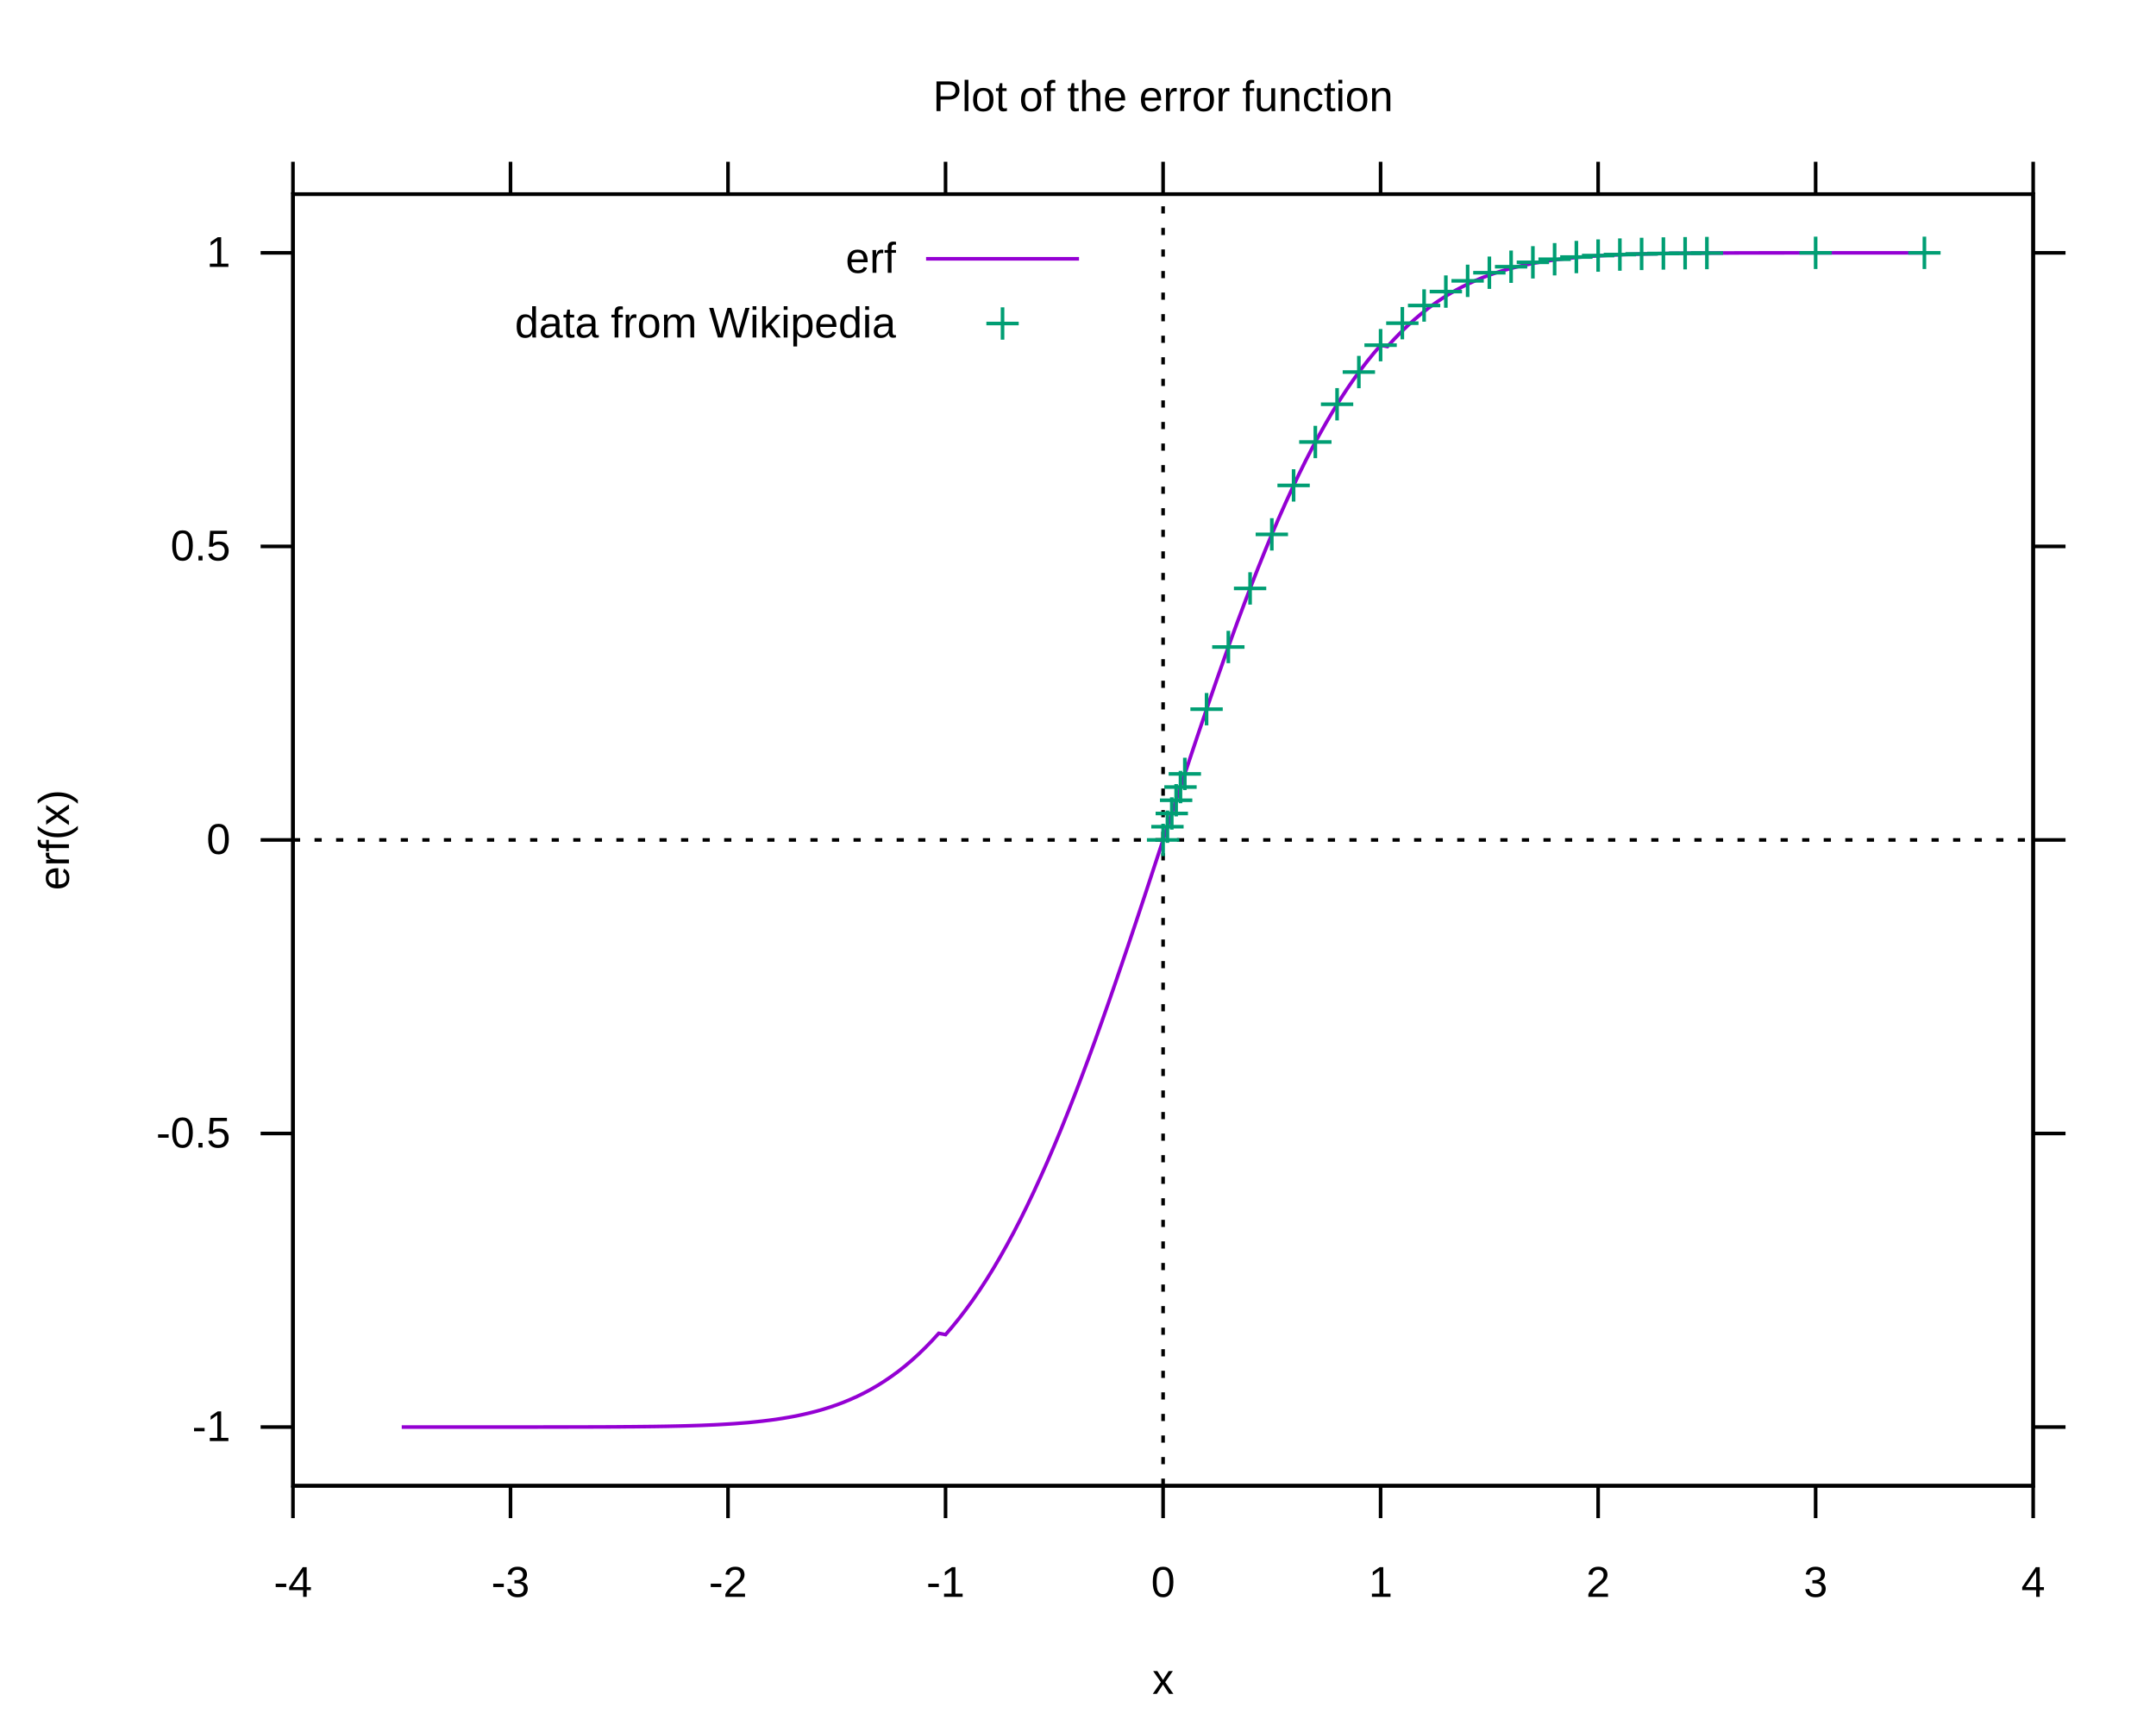
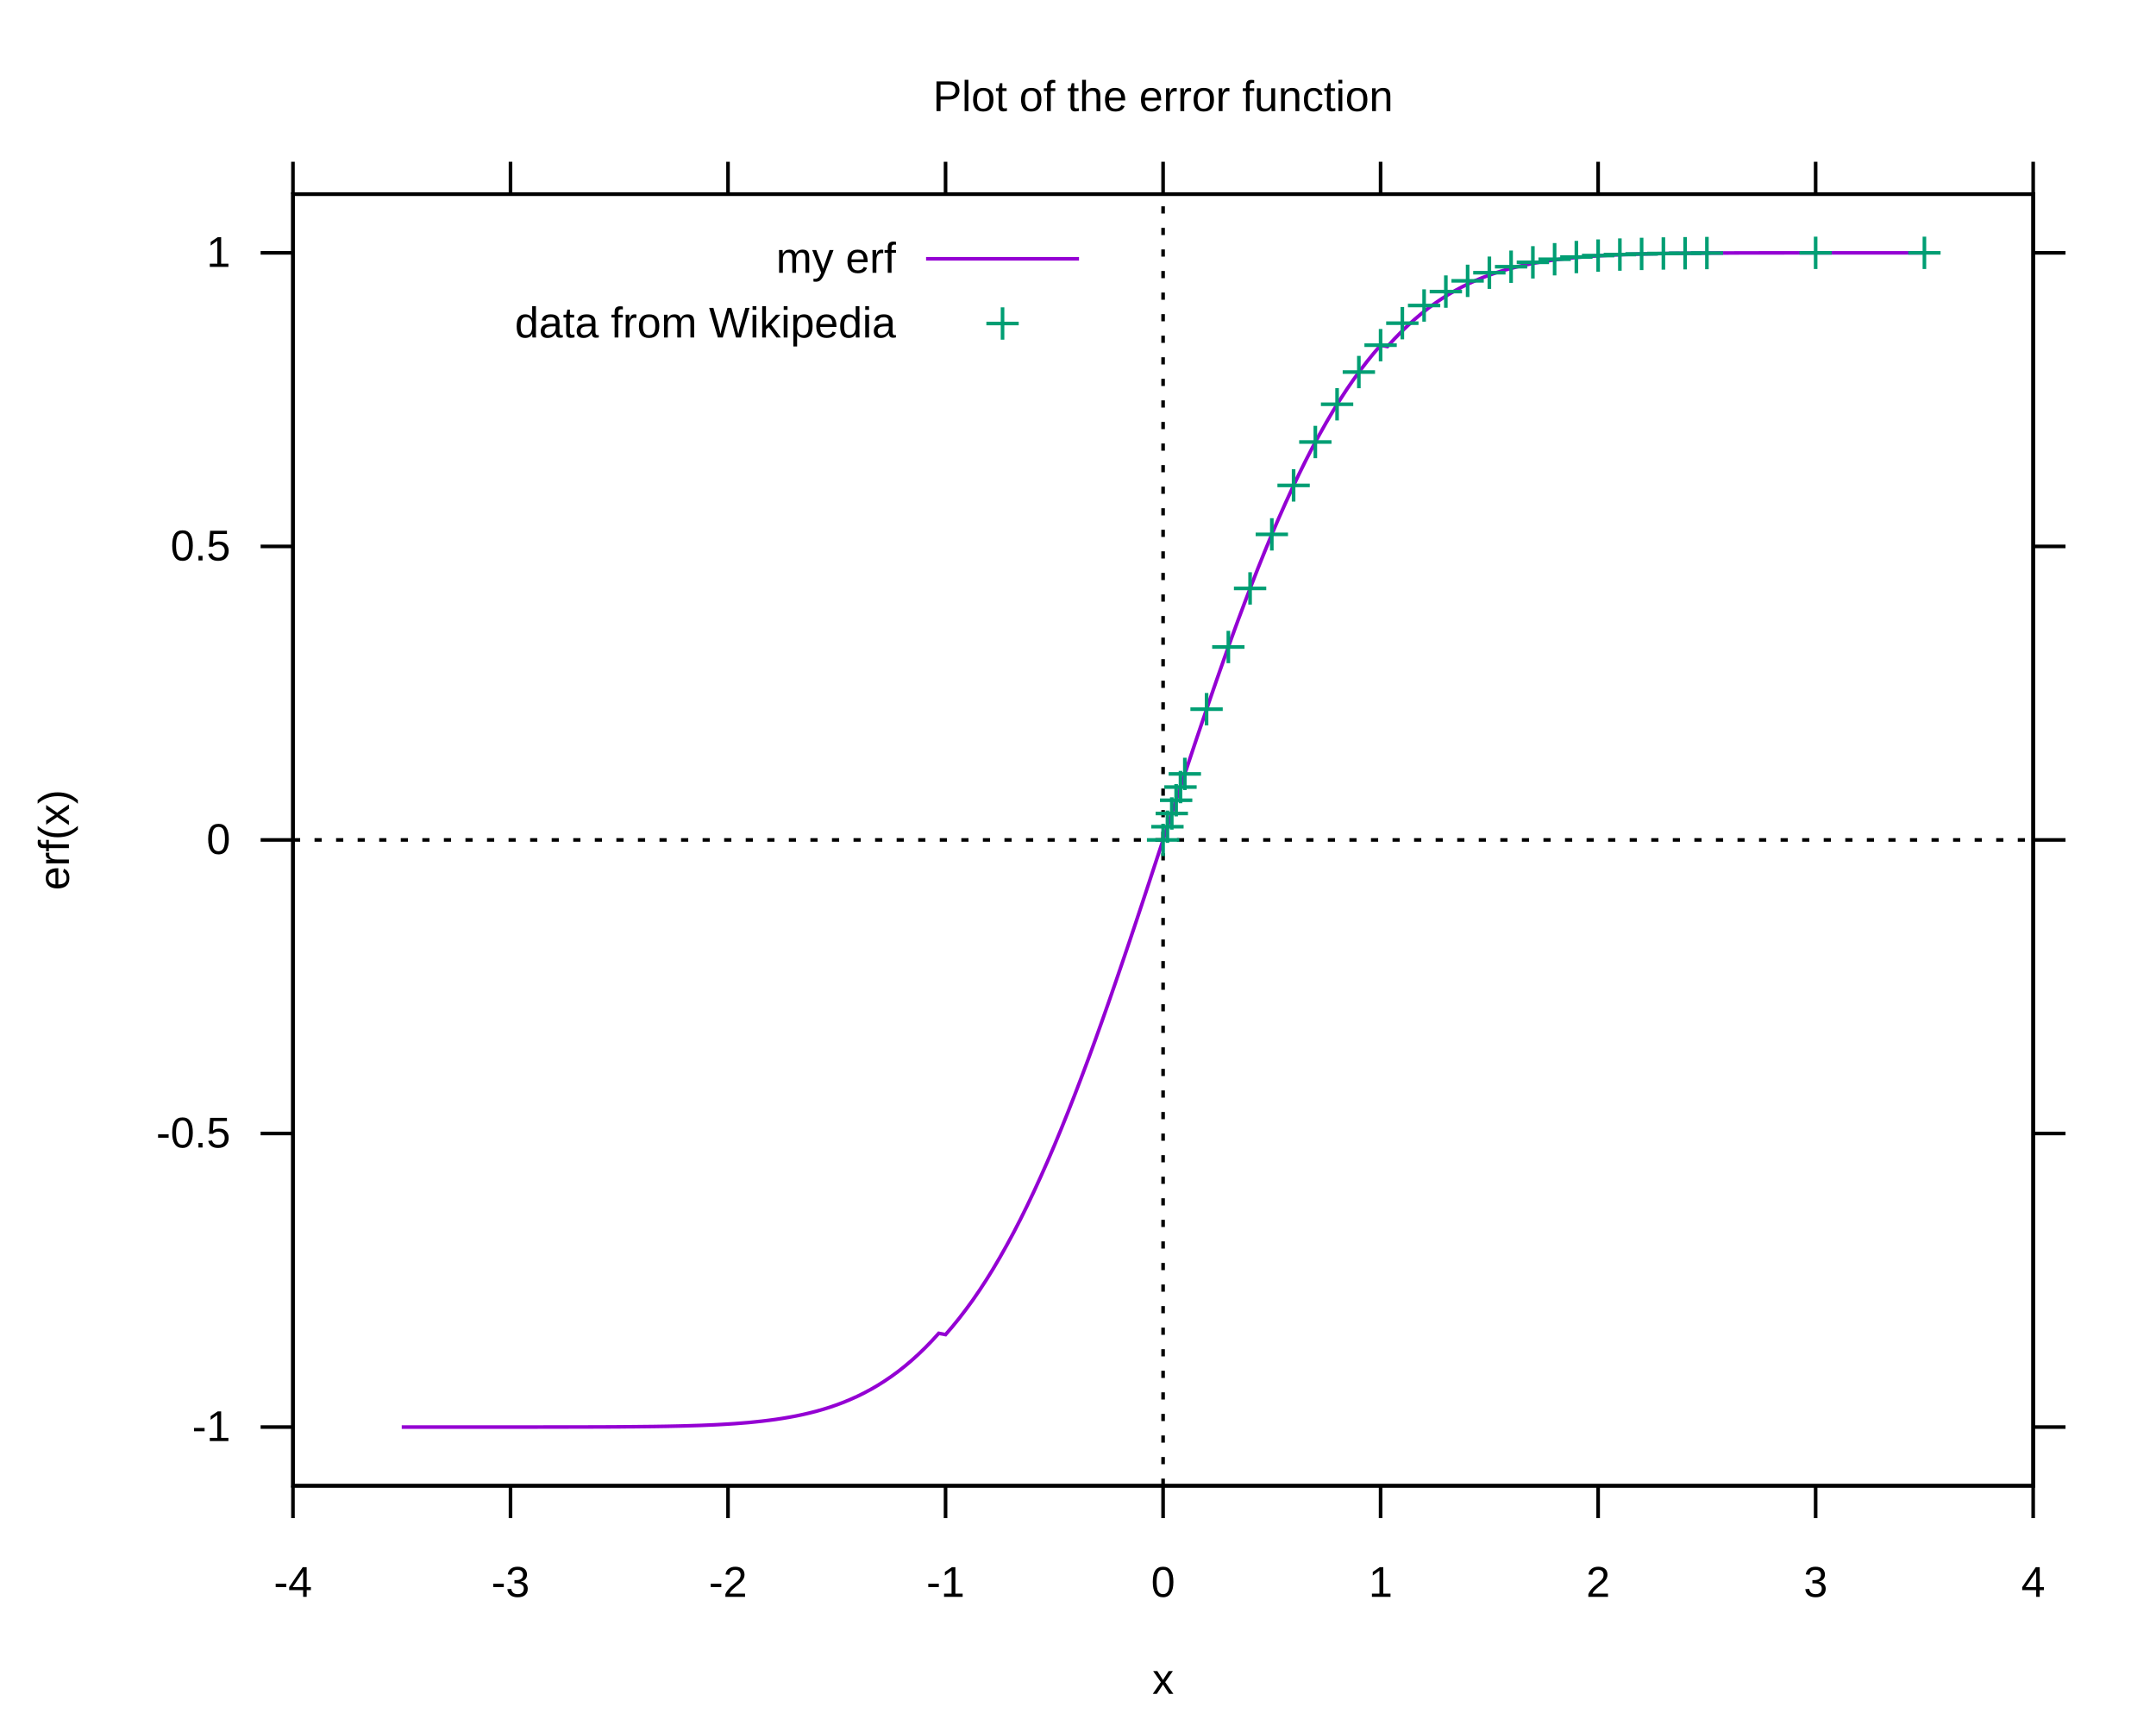
<svg xmlns="http://www.w3.org/2000/svg" xmlns:xlink="http://www.w3.org/1999/xlink" width="600" height="480" viewBox="0 0 600 480">
  <g id="gnuplot_canvas">
    <rect x="0" y="0" width="600" height="480" fill="none" />
    <defs>
      <circle id="gpDot" r="0.5" stroke-width="0.5" stroke="currentColor" />
      <path id="gpPt0" stroke-width="0.222" stroke="currentColor" d="M-1,0 h2 M0,-1 v2" />
      <path id="gpPt1" stroke-width="0.222" stroke="currentColor" d="M-1,-1 L1,1 M1,-1 L-1,1" />
      <path id="gpPt2" stroke-width="0.222" stroke="currentColor" d="M-1,0 L1,0 M0,-1 L0,1 M-1,-1 L1,1 M-1,1 L1,-1" />
      <rect id="gpPt3" stroke-width="0.222" stroke="currentColor" x="-1" y="-1" width="2" height="2" />
      <rect id="gpPt4" stroke-width="0.222" stroke="currentColor" fill="currentColor" x="-1" y="-1" width="2" height="2" />
      <circle id="gpPt5" stroke-width="0.222" stroke="currentColor" cx="0" cy="0" r="1" />
      <use xlink:href="#gpPt5" id="gpPt6" fill="currentColor" stroke="none" />
      <path id="gpPt7" stroke-width="0.222" stroke="currentColor" d="M0,-1.33 L-1.33,0.67 L1.33,0.67 z" />
      <use xlink:href="#gpPt7" id="gpPt8" fill="currentColor" stroke="none" />
      <use xlink:href="#gpPt7" id="gpPt9" stroke="currentColor" transform="rotate(180)" />
      <use xlink:href="#gpPt9" id="gpPt10" fill="currentColor" stroke="none" />
      <use xlink:href="#gpPt3" id="gpPt11" stroke="currentColor" transform="rotate(45)" />
      <use xlink:href="#gpPt11" id="gpPt12" fill="currentColor" stroke="none" />
      <path id="gpPt13" stroke-width="0.222" stroke="currentColor" d="M0,1.330 L1.265,0.411 L0.782,-1.067 L-0.782,-1.076 L-1.265,0.411 z" />
      <use xlink:href="#gpPt13" id="gpPt14" fill="currentColor" stroke="none" />
      <filter id="textbox" filterUnits="objectBoundingBox" x="0" y="0" height="1" width="1">
        <feFlood flood-color="white" flood-opacity="1" result="bgnd" />
        <feComposite in="SourceGraphic" in2="bgnd" operator="atop" />
      </filter>
      <filter id="greybox" filterUnits="objectBoundingBox" x="0" y="0" height="1" width="1">
        <feFlood flood-color="lightgrey" flood-opacity="1" result="grey" />
        <feComposite in="SourceGraphic" in2="grey" operator="atop" />
      </filter>
    </defs>
    <g fill="none" color="white" stroke="currentColor" stroke-width="1.00" stroke-linecap="butt" stroke-linejoin="miter">
</g>
    <g fill="none" color="black" stroke="currentColor" stroke-width="1.00" stroke-linecap="butt" stroke-linejoin="miter">
      <path stroke="black" d="M81.53,397.06 L72.53,397.06 M565.82,397.06 L574.82,397.06  " />
      <g transform="translate(64.14,400.96)" stroke="none" fill="black" font-family="Arial" font-size="12.00" text-anchor="end">
        <text>
          <tspan font-family="Arial">-1</tspan>
        </text>
      </g>
    </g>
    <g fill="none" color="black" stroke="currentColor" stroke-width="1.00" stroke-linecap="butt" stroke-linejoin="miter">
      <path stroke="black" d="M81.53,315.38 L72.53,315.38 M565.82,315.38 L574.82,315.38  " />
      <g transform="translate(64.14,319.28)" stroke="none" fill="black" font-family="Arial" font-size="12.00" text-anchor="end">
        <text>
          <tspan font-family="Arial">-0.5</tspan>
        </text>
      </g>
    </g>
    <g fill="none" color="black" stroke="currentColor" stroke-width="1.00" stroke-linecap="butt" stroke-linejoin="miter">
      <path stroke="black" d="M81.53,233.70 L72.53,233.70 M565.82,233.70 L574.82,233.70  " />
      <g transform="translate(64.14,237.60)" stroke="none" fill="black" font-family="Arial" font-size="12.00" text-anchor="end">
        <text>
          <tspan font-family="Arial"> 0</tspan>
        </text>
      </g>
    </g>
    <g fill="none" color="black" stroke="currentColor" stroke-width="1.00" stroke-linecap="butt" stroke-linejoin="miter">
      <path stroke="black" d="M81.53,152.03 L72.53,152.03 M565.82,152.03 L574.82,152.03  " />
      <g transform="translate(64.14,155.93)" stroke="none" fill="black" font-family="Arial" font-size="12.00" text-anchor="end">
        <text>
          <tspan font-family="Arial"> 0.5</tspan>
        </text>
      </g>
    </g>
    <g fill="none" color="black" stroke="currentColor" stroke-width="1.00" stroke-linecap="butt" stroke-linejoin="miter">
      <path stroke="black" d="M81.53,70.35 L72.53,70.35 M565.82,70.35 L574.82,70.35  " />
      <g transform="translate(64.14,74.25)" stroke="none" fill="black" font-family="Arial" font-size="12.00" text-anchor="end">
        <text>
          <tspan font-family="Arial"> 1</tspan>
        </text>
      </g>
    </g>
    <g fill="none" color="black" stroke="currentColor" stroke-width="1.00" stroke-linecap="butt" stroke-linejoin="miter">
      <path stroke="black" d="M81.53,413.40 L81.53,422.40 M81.53,54.01 L81.53,45.01  " />
      <g transform="translate(81.53,444.30)" stroke="none" fill="black" font-family="Arial" font-size="12.00" text-anchor="middle">
        <text>
          <tspan font-family="Arial">-4</tspan>
        </text>
      </g>
    </g>
    <g fill="none" color="black" stroke="currentColor" stroke-width="1.00" stroke-linecap="butt" stroke-linejoin="miter">
      <path stroke="black" d="M142.07,413.40 L142.07,422.40 M142.07,54.01 L142.07,45.01  " />
      <g transform="translate(142.07,444.30)" stroke="none" fill="black" font-family="Arial" font-size="12.00" text-anchor="middle">
        <text>
          <tspan font-family="Arial">-3</tspan>
        </text>
      </g>
    </g>
    <g fill="none" color="black" stroke="currentColor" stroke-width="1.00" stroke-linecap="butt" stroke-linejoin="miter">
      <path stroke="black" d="M202.60,413.40 L202.60,422.40 M202.60,54.01 L202.60,45.01  " />
      <g transform="translate(202.60,444.30)" stroke="none" fill="black" font-family="Arial" font-size="12.00" text-anchor="middle">
        <text>
          <tspan font-family="Arial">-2</tspan>
        </text>
      </g>
    </g>
    <g fill="none" color="black" stroke="currentColor" stroke-width="1.00" stroke-linecap="butt" stroke-linejoin="miter">
      <path stroke="black" d="M263.14,413.40 L263.14,422.40 M263.14,54.01 L263.14,45.01  " />
      <g transform="translate(263.14,444.30)" stroke="none" fill="black" font-family="Arial" font-size="12.00" text-anchor="middle">
        <text>
          <tspan font-family="Arial">-1</tspan>
        </text>
      </g>
    </g>
    <g fill="none" color="black" stroke="currentColor" stroke-width="1.00" stroke-linecap="butt" stroke-linejoin="miter">
      <path stroke="black" d="M323.68,413.40 L323.68,422.40 M323.68,54.01 L323.68,45.01  " />
      <g transform="translate(323.68,444.30)" stroke="none" fill="black" font-family="Arial" font-size="12.00" text-anchor="middle">
        <text>
          <tspan font-family="Arial"> 0</tspan>
        </text>
      </g>
    </g>
    <g fill="none" color="black" stroke="currentColor" stroke-width="1.00" stroke-linecap="butt" stroke-linejoin="miter">
      <path stroke="black" d="M384.21,413.40 L384.21,422.40 M384.21,54.01 L384.21,45.01  " />
      <g transform="translate(384.21,444.30)" stroke="none" fill="black" font-family="Arial" font-size="12.00" text-anchor="middle">
        <text>
          <tspan font-family="Arial"> 1</tspan>
        </text>
      </g>
    </g>
    <g fill="none" color="black" stroke="currentColor" stroke-width="1.00" stroke-linecap="butt" stroke-linejoin="miter">
      <path stroke="black" d="M444.75,413.40 L444.75,422.40 M444.75,54.01 L444.75,45.01  " />
      <g transform="translate(444.75,444.30)" stroke="none" fill="black" font-family="Arial" font-size="12.00" text-anchor="middle">
        <text>
          <tspan font-family="Arial"> 2</tspan>
        </text>
      </g>
    </g>
    <g fill="none" color="black" stroke="currentColor" stroke-width="1.00" stroke-linecap="butt" stroke-linejoin="miter">
      <path stroke="black" d="M505.28,413.40 L505.28,422.40 M505.28,54.01 L505.28,45.01  " />
      <g transform="translate(505.28,444.30)" stroke="none" fill="black" font-family="Arial" font-size="12.00" text-anchor="middle">
        <text>
          <tspan font-family="Arial"> 3</tspan>
        </text>
      </g>
    </g>
    <g fill="none" color="black" stroke="currentColor" stroke-width="1.00" stroke-linecap="butt" stroke-linejoin="miter">
      <path stroke="black" d="M565.82,413.40 L565.82,422.40 M565.82,54.01 L565.82,45.01  " />
      <g transform="translate(565.82,444.30)" stroke="none" fill="black" font-family="Arial" font-size="12.00" text-anchor="middle">
        <text>
          <tspan font-family="Arial"> 4</tspan>
        </text>
      </g>
    </g>
    <g fill="none" color="black" stroke="currentColor" stroke-width="1.00" stroke-linecap="butt" stroke-linejoin="miter">
</g>
    <g fill="none" color="gray" stroke="currentColor" stroke-width="1.00" stroke-linecap="butt" stroke-linejoin="miter">
      <path stroke="black" stroke-dasharray="2,4" d="M81.53,233.70 L565.82,233.70  " />
    </g>
    <g fill="none" color="gray" stroke="currentColor" stroke-width="1.00" stroke-linecap="butt" stroke-linejoin="miter">
      <path stroke="black" stroke-dasharray="2,4" d="M323.68,413.40 L323.68,54.01  " />
    </g>
    <g fill="none" color="black" stroke="currentColor" stroke-width="1.00" stroke-linecap="butt" stroke-linejoin="miter">
      <path stroke="black" d="M81.53,54.01 L81.53,413.40 L565.82,413.40 L565.82,54.01 L81.53,54.01 Z  " />
    </g>
    <g fill="none" color="black" stroke="currentColor" stroke-width="1.00" stroke-linecap="butt" stroke-linejoin="miter">
      <g transform="translate(19.18,233.71) rotate(270)" stroke="none" fill="black" font-family="Arial" font-size="12.00" text-anchor="middle">
        <text>
          <tspan font-family="Arial">erf(x)</tspan>
        </text>
      </g>
    </g>
    <g fill="none" color="black" stroke="currentColor" stroke-width="1.00" stroke-linecap="butt" stroke-linejoin="miter">
      <g transform="translate(323.67,471.30)" stroke="none" fill="black" font-family="Arial" font-size="12.00" text-anchor="middle">
        <text>
          <tspan font-family="Arial">x</tspan>
        </text>
      </g>
    </g>
    <g fill="none" color="black" stroke="currentColor" stroke-width="1.00" stroke-linecap="butt" stroke-linejoin="miter">
</g>
    <g id="gnuplot_plot_1">
      <g fill="none" color="black" stroke="currentColor" stroke-width="1.00" stroke-linecap="butt" stroke-linejoin="miter">
        <g transform="translate(249.33,75.91)" stroke="none" fill="black" font-family="Arial" font-size="12.00" text-anchor="end">
          <text>
-             <tspan font-family="Arial">erf</tspan>
+             <tspan font-family="Arial">my erf</tspan>
          </text>
        </g>
      </g>
      <g fill="none" color="black" stroke="currentColor" stroke-width="1.00" stroke-linecap="butt" stroke-linejoin="miter">
        <path stroke="rgb(148,   0, 211)" d="M257.72,72.01 L300.28,72.01 M111.80,397.06 L113.69,397.06 L115.58,397.06 L117.47,397.06 L119.37,397.06 L121.26,397.06   L123.15,397.06 L125.04,397.06 L126.93,397.06 L128.82,397.06 L130.72,397.06 L132.61,397.06 L134.50,397.06 L136.39,397.06   L138.28,397.06 L140.17,397.06 L142.07,397.06 L143.96,397.06 L145.85,397.06 L147.74,397.06 L149.63,397.06 L151.53,397.05   L153.42,397.05 L155.31,397.05 L157.20,397.05 L159.09,397.04 L160.98,397.04 L162.88,397.04 L164.77,397.03 L166.66,397.02   L168.55,397.02 L170.44,397.01 L172.33,397.00 L174.23,396.98 L176.12,396.97 L178.01,396.95 L179.90,396.93 L181.79,396.91   L183.68,396.88 L185.58,396.85 L187.47,396.81 L189.36,396.77 L191.25,396.72 L193.14,396.66 L195.04,396.60 L196.93,396.52   L198.82,396.44 L200.71,396.34 L202.60,396.23 L204.49,396.11 L206.39,395.96 L208.28,395.81 L210.17,395.62 L212.06,395.42   L213.95,395.19 L215.84,394.94 L217.74,394.65 L219.63,394.33 L221.52,393.98 L223.41,393.58 L225.30,393.14 L227.20,392.66   L229.09,392.12 L230.98,391.53 L232.87,390.88 L234.76,390.17 L236.65,389.38 L238.55,388.53 L240.44,387.60 L242.33,386.59   L244.22,385.49 L246.11,384.30 L248.00,383.02 L249.90,381.63 L251.79,380.14 L253.68,378.54 L255.57,376.83 L257.46,375.00   L259.36,373.05 L261.25,370.98 L263.14,371.34 L265.03,369.14 L266.92,366.82 L268.81,364.35 L270.71,361.75 L272.60,359.00   L274.49,356.10 L276.38,353.05 L278.27,349.84 L280.16,346.49 L282.06,342.98 L283.95,339.32 L285.84,335.50 L287.73,331.53   L289.62,327.41 L291.52,323.14 L293.41,318.73 L295.30,314.17 L297.19,309.48 L299.08,304.66 L300.97,299.72 L302.87,294.66   L304.76,289.49 L306.65,284.21 L308.54,278.85 L310.43,273.39 L312.32,267.87 L314.22,262.27 L316.11,256.63 L318.00,250.94   L319.89,245.21 L321.78,239.46 L323.68,233.70 L325.57,227.95 L327.46,222.20 L329.35,216.47 L331.24,210.78 L333.13,205.14   L335.03,199.54 L336.92,194.02 L338.81,188.56 L340.70,183.20 L342.59,177.92 L344.48,172.75 L346.38,167.69 L348.27,162.75   L350.16,157.93 L352.05,153.24 L353.94,148.68 L355.83,144.27 L357.73,140.00 L359.62,135.88 L361.51,131.91 L363.40,128.09   L365.29,124.43 L367.19,120.92 L369.08,117.57 L370.97,114.36 L372.86,111.31 L374.75,108.41 L376.64,105.66 L378.54,103.06   L380.43,100.59 L382.32,98.27 L384.21,96.07 L386.10,96.43 L387.99,94.36 L389.89,92.41 L391.78,90.58 L393.67,88.87   L395.56,87.27 L397.45,85.78 L399.35,84.39 L401.24,83.11 L403.13,81.92 L405.02,80.82 L406.91,79.81 L408.80,78.88   L410.70,78.03 L412.59,77.24 L414.48,76.53 L416.37,75.88 L418.26,75.29 L420.15,74.75 L422.05,74.27 L423.94,73.83   L425.83,73.43 L427.72,73.08 L429.61,72.76 L431.51,72.47 L433.40,72.22 L435.29,71.99 L437.18,71.79 L439.07,71.60   L440.96,71.45 L442.86,71.30 L444.75,71.18 L446.64,71.07 L448.53,70.97 L450.42,70.89 L452.31,70.81 L454.21,70.75   L456.10,70.69 L457.99,70.64 L459.88,70.60 L461.77,70.56 L463.67,70.53 L465.56,70.50 L467.45,70.48 L469.34,70.46   L471.23,70.44 L473.12,70.43 L475.02,70.41 L476.91,70.40 L478.80,70.39 L480.69,70.39 L482.58,70.38 L484.47,70.37   L486.37,70.37 L488.26,70.37 L490.15,70.36 L492.04,70.36 L493.93,70.36 L495.82,70.36 L497.72,70.35 L499.61,70.35   L501.50,70.35 L503.39,70.35 L505.28,70.35 L507.18,70.35 L509.07,70.35 L510.96,70.35 L512.85,70.35 L514.74,70.35   L516.63,70.35 L518.53,70.35 L520.42,70.35 L522.31,70.35 L524.20,70.35 L526.09,70.35 L527.98,70.35 L529.88,70.35   L531.77,70.35 L533.66,70.35 L535.55,70.35  " />
      </g>
    </g>
    <g id="gnuplot_plot_2">
      <g fill="none" color="black" stroke="currentColor" stroke-width="1.00" stroke-linecap="butt" stroke-linejoin="miter">
        <g transform="translate(249.33,93.91)" stroke="none" fill="black" font-family="Arial" font-size="12.00" text-anchor="end">
          <text>
            <tspan font-family="Arial">data from Wikipedia</tspan>
          </text>
        </g>
      </g>
      <g fill="none" color="black" stroke="currentColor" stroke-width="1.00" stroke-linecap="butt" stroke-linejoin="miter">
        <use xlink:href="#gpPt0" transform="translate(323.68,233.70) scale(4.50)" color="rgb(  0, 158, 115)" />
        <use xlink:href="#gpPt0" transform="translate(324.89,230.02) scale(4.50)" color="rgb(  0, 158, 115)" />
        <use xlink:href="#gpPt0" transform="translate(326.10,226.34) scale(4.50)" color="rgb(  0, 158, 115)" />
        <use xlink:href="#gpPt0" transform="translate(327.31,222.66) scale(4.50)" color="rgb(  0, 158, 115)" />
        <use xlink:href="#gpPt0" transform="translate(328.52,218.99) scale(4.50)" color="rgb(  0, 158, 115)" />
        <use xlink:href="#gpPt0" transform="translate(329.73,215.33) scale(4.50)" color="rgb(  0, 158, 115)" />
        <use xlink:href="#gpPt0" transform="translate(335.78,197.32) scale(4.50)" color="rgb(  0, 158, 115)" />
        <use xlink:href="#gpPt0" transform="translate(341.84,180.02) scale(4.50)" color="rgb(  0, 158, 115)" />
        <use xlink:href="#gpPt0" transform="translate(347.89,163.72) scale(4.50)" color="rgb(  0, 158, 115)" />
        <use xlink:href="#gpPt0" transform="translate(353.94,148.68) scale(4.50)" color="rgb(  0, 158, 115)" />
        <use xlink:href="#gpPt0" transform="translate(360.00,135.06) scale(4.50)" color="rgb(  0, 158, 115)" />
        <use xlink:href="#gpPt0" transform="translate(366.05,122.98) scale(4.50)" color="rgb(  0, 158, 115)" />
        <use xlink:href="#gpPt0" transform="translate(372.10,112.48) scale(4.50)" color="rgb(  0, 158, 115)" />
        <use xlink:href="#gpPt0" transform="translate(378.16,103.52) scale(4.50)" color="rgb(  0, 158, 115)" />
        <use xlink:href="#gpPt0" transform="translate(384.21,96.04) scale(4.50)" color="rgb(  0, 158, 115)" />
        <use xlink:href="#gpPt0" transform="translate(390.26,89.92) scale(4.50)" color="rgb(  0, 158, 115)" />
        <use xlink:href="#gpPt0" transform="translate(396.32,85.00) scale(4.50)" color="rgb(  0, 158, 115)" />
        <use xlink:href="#gpPt0" transform="translate(402.37,81.13) scale(4.50)" color="rgb(  0, 158, 115)" />
        <use xlink:href="#gpPt0" transform="translate(408.43,78.14) scale(4.50)" color="rgb(  0, 158, 115)" />
        <use xlink:href="#gpPt0" transform="translate(414.48,75.88) scale(4.50)" color="rgb(  0, 158, 115)" />
        <use xlink:href="#gpPt0" transform="translate(420.53,74.21) scale(4.50)" color="rgb(  0, 158, 115)" />
        <use xlink:href="#gpPt0" transform="translate(426.59,72.99) scale(4.50)" color="rgb(  0, 158, 115)" />
        <use xlink:href="#gpPt0" transform="translate(432.64,72.13) scale(4.50)" color="rgb(  0, 158, 115)" />
        <use xlink:href="#gpPt0" transform="translate(438.69,71.52) scale(4.50)" color="rgb(  0, 158, 115)" />
        <use xlink:href="#gpPt0" transform="translate(444.75,71.11) scale(4.50)" color="rgb(  0, 158, 115)" />
        <use xlink:href="#gpPt0" transform="translate(450.80,70.83) scale(4.50)" color="rgb(  0, 158, 115)" />
        <use xlink:href="#gpPt0" transform="translate(456.85,70.65) scale(4.50)" color="rgb(  0, 158, 115)" />
        <use xlink:href="#gpPt0" transform="translate(462.91,70.53) scale(4.50)" color="rgb(  0, 158, 115)" />
        <use xlink:href="#gpPt0" transform="translate(468.96,70.46) scale(4.50)" color="rgb(  0, 158, 115)" />
        <use xlink:href="#gpPt0" transform="translate(475.02,70.41) scale(4.50)" color="rgb(  0, 158, 115)" />
        <use xlink:href="#gpPt0" transform="translate(505.28,70.35) scale(4.50)" color="rgb(  0, 158, 115)" />
        <use xlink:href="#gpPt0" transform="translate(535.55,70.35) scale(4.50)" color="rgb(  0, 158, 115)" />
        <use xlink:href="#gpPt0" transform="translate(279.00,90.01) scale(4.50)" color="rgb(  0, 158, 115)" />
      </g>
    </g>
    <g fill="none" color="white" stroke="rgb(  0, 158, 115)" stroke-width="2.00" stroke-linecap="butt" stroke-linejoin="miter">
</g>
    <g fill="none" color="black" stroke="currentColor" stroke-width="2.00" stroke-linecap="butt" stroke-linejoin="miter">
</g>
    <g fill="none" color="black" stroke="black" stroke-width="1.00" stroke-linecap="butt" stroke-linejoin="miter">
</g>
    <g fill="none" color="black" stroke="currentColor" stroke-width="1.00" stroke-linecap="butt" stroke-linejoin="miter">
      <path stroke="black" d="M81.53,54.01 L81.53,413.40 L565.82,413.40 L565.82,54.01 L81.53,54.01 Z  " />
    </g>
    <g fill="none" color="black" stroke="currentColor" stroke-width="1.00" stroke-linecap="butt" stroke-linejoin="miter">
      <g transform="translate(323.67,30.91)" stroke="none" fill="black" font-family="Arial" font-size="12.00" text-anchor="middle">
        <text>
          <tspan font-family="Arial">Plot of the error function</tspan>
        </text>
      </g>
    </g>
    <g fill="none" color="black" stroke="currentColor" stroke-width="1.00" stroke-linecap="butt" stroke-linejoin="miter">
</g>
  </g>
</svg>
